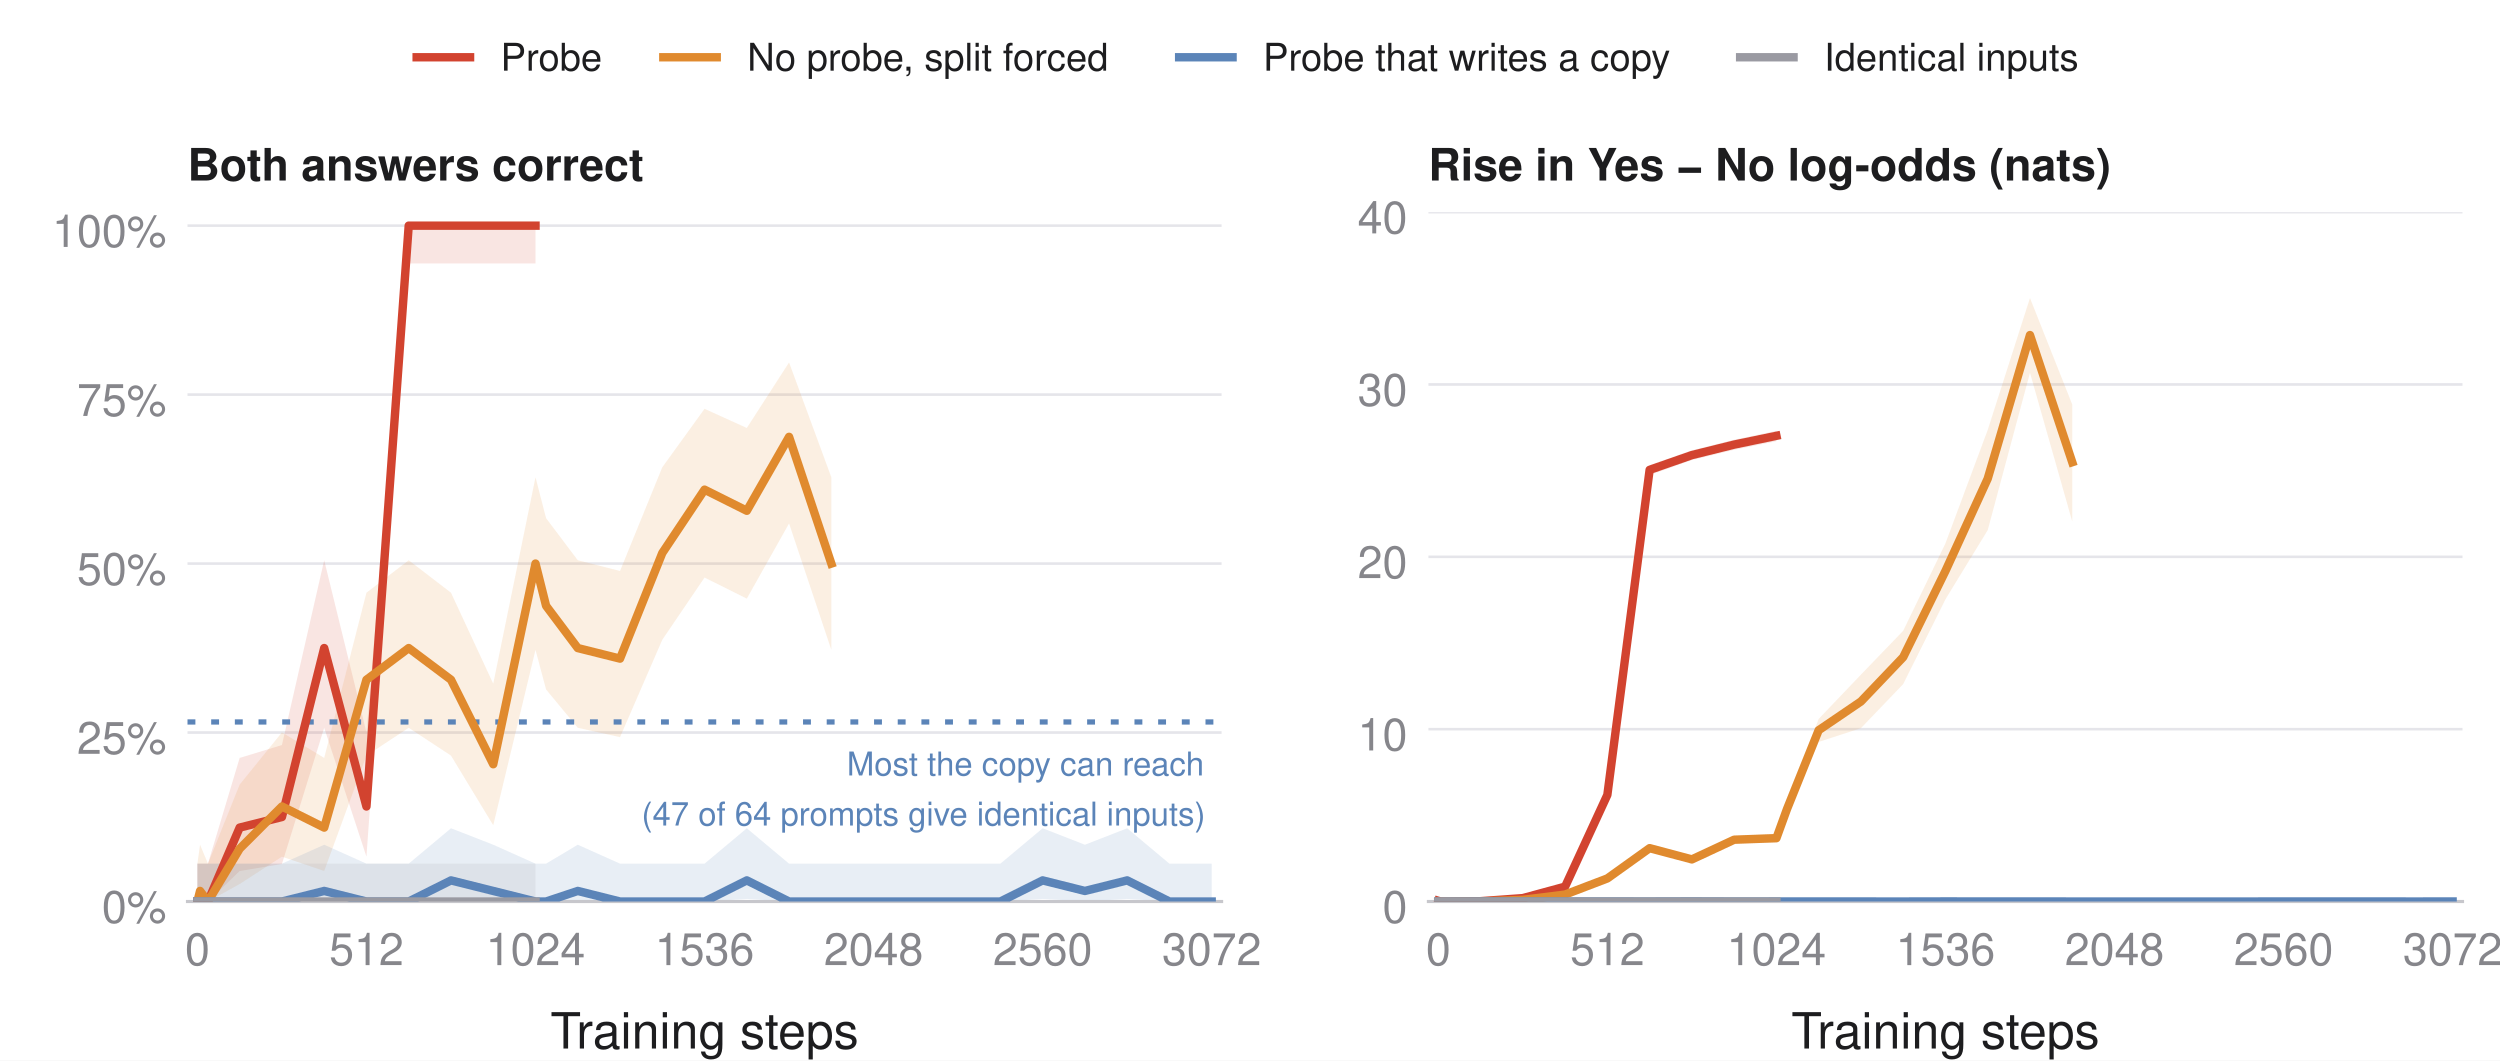
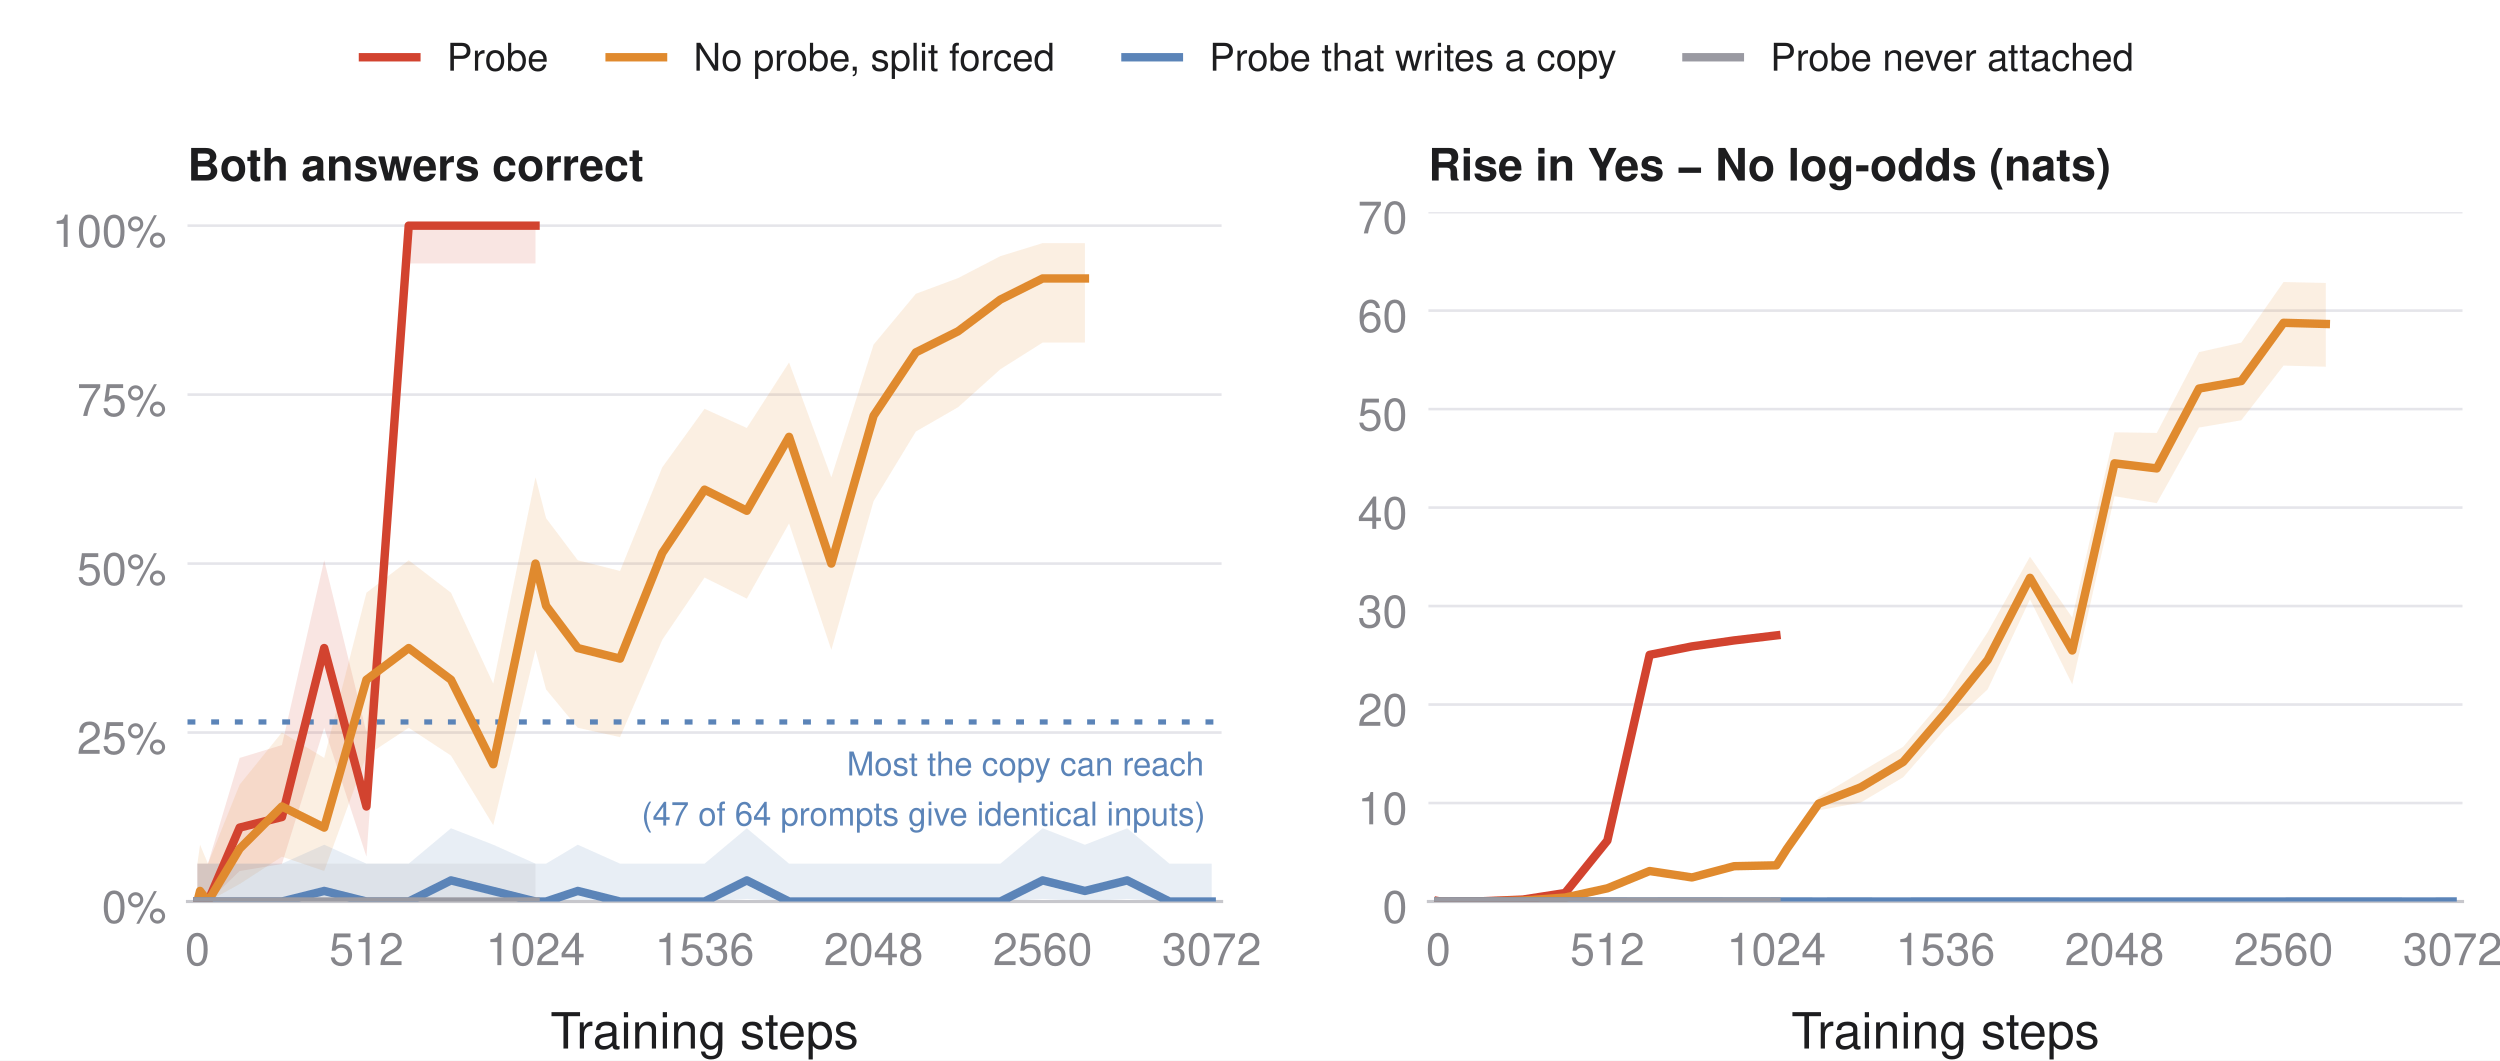
<svg xmlns="http://www.w3.org/2000/svg" xmlns:xlink="http://www.w3.org/1999/xlink" width="950.4pt" height="403.2pt" viewBox="0 0 950.4 403.2" version="1.1">
  <defs>
    <style type="text/css">*{stroke-linejoin: round; stroke-linecap: butt}</style>
  </defs>
  <g id="figure_1">
    <g id="patch_1">
      <path d="M 0 403.2  L 950.4 403.2  L 950.4 0  L 0 0  z " style="fill: #ffffff" />
    </g>
    <g id="axes_1">
      <g id="patch_2">
        <path d="M 71.28 342.72  L 464.4 342.72  L 464.4 80.64  L 71.28 80.64  z " style="fill: #ffffff" />
      </g>
      <g id="matplotlib.axis_1">
        <g id="xtick_1">
          <g id="line2d_1" />
          <g id="text_1">
            <text style="font-size: 17px; font-family: 'Helvetica Neue', 'Helvetica', 'Arial', 'DejaVu Sans'; text-anchor: middle; fill: #86868b" x="75.046" y="366.904" transform="rotate(-0 75.04552 366.904)">0</text>
          </g>
        </g>
        <g id="xtick_2">
          <g id="line2d_2" />
          <g id="text_2">
            <text style="font-size: 17px; font-family: 'Helvetica Neue', 'Helvetica', 'Arial', 'DejaVu Sans'; text-anchor: middle; fill: #86868b" x="139.31" y="366.904" transform="rotate(-0 139.3103 366.904)">512</text>
          </g>
        </g>
        <g id="xtick_3">
          <g id="line2d_3" />
          <g id="text_3">
            <text style="font-size: 17px; font-family: 'Helvetica Neue', 'Helvetica', 'Arial', 'DejaVu Sans'; text-anchor: middle; fill: #86868b" x="203.575" y="366.904" transform="rotate(-0 203.5752 366.904)">1024</text>
          </g>
        </g>
        <g id="xtick_4">
          <g id="line2d_4" />
          <g id="text_4">
            <text style="font-size: 17px; font-family: 'Helvetica Neue', 'Helvetica', 'Arial', 'DejaVu Sans'; text-anchor: middle; fill: #86868b" x="267.84" y="366.904" transform="rotate(-0 267.84 366.904)">1536</text>
          </g>
        </g>
        <g id="xtick_5">
          <g id="line2d_5" />
          <g id="text_5">
            <text style="font-size: 17px; font-family: 'Helvetica Neue', 'Helvetica', 'Arial', 'DejaVu Sans'; text-anchor: middle; fill: #86868b" x="332.105" y="366.904" transform="rotate(-0 332.1048 366.904)">2048</text>
          </g>
        </g>
        <g id="xtick_6">
          <g id="line2d_6" />
          <g id="text_6">
            <text style="font-size: 17px; font-family: 'Helvetica Neue', 'Helvetica', 'Arial', 'DejaVu Sans'; text-anchor: middle; fill: #86868b" x="396.37" y="366.904" transform="rotate(-0 396.3697 366.904)">2560</text>
          </g>
        </g>
        <g id="xtick_7">
          <g id="line2d_7" />
          <g id="text_7">
            <text style="font-size: 17px; font-family: 'Helvetica Neue', 'Helvetica', 'Arial', 'DejaVu Sans'; text-anchor: middle; fill: #86868b" x="460.634" y="366.904" transform="rotate(-0 460.6345 366.904)">3072</text>
          </g>
        </g>
        <g id="text_8">
          <text style="font-size: 19px; font-family: 'Helvetica Neue', 'Helvetica', 'Arial', 'DejaVu Sans'; text-anchor: middle; fill: #1d1d1f" x="267.84" y="398.613" transform="rotate(-0 267.84 398.613)">Training steps</text>
        </g>
      </g>
      <g id="matplotlib.axis_2">
        <g id="ytick_1">
          <g id="line2d_8">
-             <path d="M 71.28 342.72  L 464.4 342.72  " clip-path="url(#p6d7fedd3c8)" style="fill: none; stroke: #e5e5ea; stroke-linecap: square" />
+             <path d="M 71.28 342.72  L 464.4 342.72  " clip-path="url(#p083ae40802)" style="fill: none; stroke: #e5e5ea; stroke-linecap: square" />
          </g>
          <g id="line2d_9" />
          <g id="text_9">
            <text style="font-size: 17px; font-family: 'Helvetica Neue', 'Helvetica', 'Arial', 'DejaVu Sans'; text-anchor: end; fill: #86868b" x="63.28" y="350.812" transform="rotate(-0 63.28 350.812)">0%</text>
          </g>
        </g>
        <g id="ytick_2">
          <g id="line2d_10">
-             <path d="M 71.28 278.485  L 464.4 278.485  " clip-path="url(#p6d7fedd3c8)" style="fill: none; stroke: #e5e5ea; stroke-linecap: square" />
+             <path d="M 71.28 278.485  L 464.4 278.485  " clip-path="url(#p083ae40802)" style="fill: none; stroke: #e5e5ea; stroke-linecap: square" />
          </g>
          <g id="line2d_11" />
          <g id="text_10">
            <text style="font-size: 17px; font-family: 'Helvetica Neue', 'Helvetica', 'Arial', 'DejaVu Sans'; text-anchor: end; fill: #86868b" x="63.28" y="286.577" transform="rotate(-0 63.28 286.5767)">25%</text>
          </g>
        </g>
        <g id="ytick_3">
          <g id="line2d_12">
-             <path d="M 71.28 214.249  L 464.4 214.249  " clip-path="url(#p6d7fedd3c8)" style="fill: none; stroke: #e5e5ea; stroke-linecap: square" />
+             <path d="M 71.28 214.249  L 464.4 214.249  " clip-path="url(#p083ae40802)" style="fill: none; stroke: #e5e5ea; stroke-linecap: square" />
          </g>
          <g id="line2d_13" />
          <g id="text_11">
            <text style="font-size: 17px; font-family: 'Helvetica Neue', 'Helvetica', 'Arial', 'DejaVu Sans'; text-anchor: end; fill: #86868b" x="63.28" y="222.341" transform="rotate(-0 63.28 222.3414)">50%</text>
          </g>
        </g>
        <g id="ytick_4">
          <g id="line2d_14">
-             <path d="M 71.28 150.014  L 464.4 150.014  " clip-path="url(#p6d7fedd3c8)" style="fill: none; stroke: #e5e5ea; stroke-linecap: square" />
+             <path d="M 71.28 150.014  L 464.4 150.014  " clip-path="url(#p083ae40802)" style="fill: none; stroke: #e5e5ea; stroke-linecap: square" />
          </g>
          <g id="line2d_15" />
          <g id="text_12">
            <text style="font-size: 17px; font-family: 'Helvetica Neue', 'Helvetica', 'Arial', 'DejaVu Sans'; text-anchor: end; fill: #86868b" x="63.28" y="158.106" transform="rotate(-0 63.28 158.1061)">75%</text>
          </g>
        </g>
        <g id="ytick_5">
          <g id="line2d_16">
-             <path d="M 71.28 85.779  L 464.4 85.779  " clip-path="url(#p6d7fedd3c8)" style="fill: none; stroke: #e5e5ea; stroke-linecap: square" />
+             <path d="M 71.28 85.779  L 464.4 85.779  " clip-path="url(#p083ae40802)" style="fill: none; stroke: #e5e5ea; stroke-linecap: square" />
          </g>
          <g id="line2d_17" />
          <g id="text_13">
            <text style="font-size: 17px; font-family: 'Helvetica Neue', 'Helvetica', 'Arial', 'DejaVu Sans'; text-anchor: end; fill: #86868b" x="63.28" y="93.871" transform="rotate(-0 63.28 93.87082)">100%</text>
          </g>
        </g>
      </g>
      <g id="FillBetweenPolyCollection_1">
        <defs>
-           <path id="m9f2b42fb8a" d="M 75.046 -74.871  L 75.046 -60.48  L 76.05 -60.48  L 79.062 -60.48  L 91.112 -72.073  L 107.178 -74.751  L 123.244 -126.526  L 139.31 -77.534  L 155.377 -303.03  L 171.443 -303.03  L 187.509 -303.03  L 203.575 -303.03  L 203.575 -317.421  L 203.575 -317.421  L 187.509 -317.421  L 171.443 -317.421  L 155.377 -317.421  L 139.31 -124.776  L 123.244 -190.216  L 107.178 -119.969  L 91.112 -115.069  L 79.062 -74.871  L 76.05 -74.871  L 75.046 -74.871  z " />
-         </defs>
-         <g clip-path="url(#p6d7fedd3c8)">
-           <use xlink:href="#m9f2b42fb8a" x="0" y="403.2" style="fill: #d2432f; fill-opacity: 0.14" />
+           <path id="m1e535994a4" d="M 75.046 -74.871  L 75.046 -60.48  L 76.05 -60.48  L 79.062 -60.48  L 91.112 -72.073  L 107.178 -74.751  L 123.244 -126.526  L 139.31 -77.534  L 155.377 -303.03  L 171.443 -303.03  L 187.509 -303.03  L 203.575 -303.03  L 203.575 -317.421  L 203.575 -317.421  L 187.509 -317.421  L 171.443 -317.421  L 155.377 -317.421  L 139.31 -124.776  L 123.244 -190.216  L 107.178 -119.969  L 91.112 -115.069  L 79.062 -74.871  L 76.05 -74.871  L 75.046 -74.871  z " />
+         </defs>
+         <g clip-path="url(#p083ae40802)">
+           <use xlink:href="#m1e535994a4" x="0" y="403.2" style="fill: #d2432f; fill-opacity: 0.14" />
        </g>
      </g>
      <g id="FillBetweenPolyCollection_2">
        <defs>
-           <path id="m7fd95d6e99" d="M 75.046 -74.871  L 75.046 -60.48  L 76.05 -60.582  L 79.062 -60.48  L 91.112 -67.123  L 107.178 -77.534  L 123.244 -72.073  L 139.31 -115.946  L 155.377 -126.526  L 171.443 -115.946  L 187.509 -89.47  L 203.575 -156.145  L 207.592 -141.091  L 219.641 -126.526  L 235.708 -122.966  L 251.774 -159.983  L 267.84 -183.636  L 283.906 -175.63  L 299.972 -204.214  L 316.039 -156.145  L 316.039 -221.756  L 316.039 -221.756  L 299.972 -265.411  L 283.906 -240.498  L 267.84 -247.781  L 251.774 -225.564  L 235.708 -186.134  L 219.641 -190.216  L 207.592 -206.228  L 203.575 -221.756  L 187.509 -143.283  L 171.443 -177.87  L 155.377 -190.216  L 139.31 -177.87  L 123.244 -115.069  L 107.178 -124.776  L 91.112 -104.925  L 79.062 -74.871  L 76.05 -82.066  L 75.046 -74.871  z " />
-         </defs>
-         <g clip-path="url(#p6d7fedd3c8)">
-           <use xlink:href="#m7fd95d6e99" x="0" y="403.2" style="fill: #e08a2e; fill-opacity: 0.14" />
+           <path id="mf53cc8e78e" d="M 75.046 -74.871  L 75.046 -60.48  L 76.05 -60.582  L 79.062 -60.48  L 91.112 -67.123  L 107.178 -77.534  L 123.244 -72.073  L 139.31 -115.946  L 155.377 -126.526  L 171.443 -115.946  L 187.509 -89.47  L 203.575 -156.145  L 207.592 -141.091  L 219.641 -126.526  L 235.708 -122.966  L 251.774 -159.983  L 267.84 -183.636  L 283.906 -175.63  L 299.972 -204.214  L 316.039 -156.145  L 332.105 -212.692  L 348.171 -239.151  L 364.237 -248.398  L 380.303 -262.832  L 396.37 -272.976  L 412.436 -272.976  L 412.436 -310.778  L 412.436 -310.778  L 396.37 -310.778  L 380.303 -305.828  L 364.237 -297.494  L 348.171 -291.518  L 332.105 -272.208  L 316.039 -221.756  L 299.972 -265.411  L 283.906 -240.498  L 267.84 -247.781  L 251.774 -225.564  L 235.708 -186.134  L 219.641 -190.216  L 207.592 -206.228  L 203.575 -221.756  L 187.509 -143.283  L 171.443 -177.87  L 155.377 -190.216  L 139.31 -177.87  L 123.244 -115.069  L 107.178 -124.776  L 91.112 -104.925  L 79.062 -74.871  L 76.05 -82.066  L 75.046 -74.871  z " />
+         </defs>
+         <g clip-path="url(#p083ae40802)">
+           <use xlink:href="#mf53cc8e78e" x="0" y="403.2" style="fill: #e08a2e; fill-opacity: 0.14" />
        </g>
      </g>
      <g id="FillBetweenPolyCollection_3">
        <defs>
-           <path id="m1dfcb561f7" d="M 75.046 -74.871  L 75.046 -60.48  L 76.05 -60.48  L 79.062 -60.48  L 91.112 -60.48  L 107.178 -60.48  L 123.244 -60.582  L 139.31 -60.48  L 155.377 -60.48  L 171.443 -61.458  L 187.509 -60.582  L 203.575 -60.48  L 207.592 -60.48  L 219.641 -60.582  L 235.708 -60.48  L 251.774 -60.48  L 267.84 -60.48  L 283.906 -61.458  L 299.972 -60.48  L 316.039 -60.48  L 332.105 -60.48  L 348.171 -60.48  L 364.237 -60.48  L 380.303 -60.48  L 396.37 -61.458  L 412.436 -60.582  L 428.502 -61.458  L 444.568 -60.48  L 460.634 -60.48  L 460.634 -74.871  L 460.634 -74.871  L 444.568 -74.871  L 428.502 -88.325  L 412.436 -82.066  L 396.37 -88.325  L 380.303 -74.871  L 364.237 -74.871  L 348.171 -74.871  L 332.105 -74.871  L 316.039 -74.871  L 299.972 -74.871  L 283.906 -88.325  L 267.84 -74.871  L 251.774 -74.871  L 235.708 -74.871  L 219.641 -82.066  L 207.592 -74.871  L 203.575 -74.871  L 187.509 -82.066  L 171.443 -88.325  L 155.377 -74.871  L 139.31 -74.871  L 123.244 -82.066  L 107.178 -74.871  L 91.112 -74.871  L 79.062 -74.871  L 76.05 -74.871  L 75.046 -74.871  z " />
-         </defs>
-         <g clip-path="url(#p6d7fedd3c8)">
-           <use xlink:href="#m1dfcb561f7" x="0" y="403.2" style="fill: #5b84b8; fill-opacity: 0.14" />
+           <path id="me61cf1922f" d="M 75.046 -74.871  L 75.046 -60.48  L 76.05 -60.48  L 79.062 -60.48  L 91.112 -60.48  L 107.178 -60.48  L 123.244 -60.582  L 139.31 -60.48  L 155.377 -60.48  L 171.443 -61.458  L 187.509 -60.582  L 203.575 -60.48  L 207.592 -60.48  L 219.641 -60.582  L 235.708 -60.48  L 251.774 -60.48  L 267.84 -60.48  L 283.906 -61.458  L 299.972 -60.48  L 316.039 -60.48  L 332.105 -60.48  L 348.171 -60.48  L 364.237 -60.48  L 380.303 -60.48  L 396.37 -61.458  L 412.436 -60.582  L 428.502 -61.458  L 444.568 -60.48  L 460.634 -60.48  L 460.634 -74.871  L 460.634 -74.871  L 444.568 -74.871  L 428.502 -88.325  L 412.436 -82.066  L 396.37 -88.325  L 380.303 -74.871  L 364.237 -74.871  L 348.171 -74.871  L 332.105 -74.871  L 316.039 -74.871  L 299.972 -74.871  L 283.906 -88.325  L 267.84 -74.871  L 251.774 -74.871  L 235.708 -74.871  L 219.641 -82.066  L 207.592 -74.871  L 203.575 -74.871  L 187.509 -82.066  L 171.443 -88.325  L 155.377 -74.871  L 139.31 -74.871  L 123.244 -82.066  L 107.178 -74.871  L 91.112 -74.871  L 79.062 -74.871  L 76.05 -74.871  L 75.046 -74.871  z " />
+         </defs>
+         <g clip-path="url(#p083ae40802)">
+           <use xlink:href="#me61cf1922f" x="0" y="403.2" style="fill: #5b84b8; fill-opacity: 0.14" />
        </g>
      </g>
      <g id="FillBetweenPolyCollection_4">
        <defs>
-           <path id="mc19879fb65" d="M 75.046 -74.871  L 75.046 -60.48  L 76.05 -60.48  L 79.062 -60.48  L 91.112 -60.48  L 107.178 -60.48  L 123.244 -60.48  L 139.31 -60.48  L 155.377 -60.48  L 171.443 -60.48  L 187.509 -60.48  L 203.575 -60.48  L 203.575 -74.871  L 203.575 -74.871  L 187.509 -74.871  L 171.443 -74.871  L 155.377 -74.871  L 139.31 -74.871  L 123.244 -74.871  L 107.178 -74.871  L 91.112 -74.871  L 79.062 -74.871  L 76.05 -74.871  L 75.046 -74.871  z " />
-         </defs>
-         <g clip-path="url(#p6d7fedd3c8)">
-           <use xlink:href="#mc19879fb65" x="0" y="403.2" style="fill: #9a9aa2; fill-opacity: 0.14" />
+           <path id="m3462805f49" d="M 75.046 -74.871  L 75.046 -60.48  L 76.05 -60.48  L 79.062 -60.48  L 91.112 -60.48  L 107.178 -60.48  L 123.244 -60.48  L 139.31 -60.48  L 155.377 -60.48  L 171.443 -60.48  L 187.509 -60.48  L 203.575 -60.48  L 203.575 -74.871  L 203.575 -74.871  L 187.509 -74.871  L 171.443 -74.871  L 155.377 -74.871  L 139.31 -74.871  L 123.244 -74.871  L 107.178 -74.871  L 91.112 -74.871  L 79.062 -74.871  L 76.05 -74.871  L 75.046 -74.871  z " />
+         </defs>
+         <g clip-path="url(#p083ae40802)">
+           <use xlink:href="#m3462805f49" x="0" y="403.2" style="fill: #9a9aa2; fill-opacity: 0.14" />
        </g>
      </g>
      <g id="patch_3">
        <path d="M 71.28 342.72  L 464.4 342.72  " style="fill: none; stroke: #c7c7cc; stroke-width: 1.2; stroke-linejoin: miter; stroke-linecap: square" />
      </g>
      <g id="line2d_18">
-         <path d="M 71.28 274.47  L 464.4 274.47  " clip-path="url(#p6d7fedd3c8)" style="fill: none; stroke-dasharray: 3,6; stroke-dashoffset: 0; stroke: #5b84b8; stroke-width: 2" />
+         <path d="M 71.28 274.47  L 464.4 274.47  " clip-path="url(#p083ae40802)" style="fill: none; stroke-dasharray: 3,6; stroke-dashoffset: 0; stroke: #5b84b8; stroke-width: 2" />
      </g>
      <g id="text_14">
        <text style="font-size: 12.5px; font-family: 'Helvetica Neue', 'Helvetica', 'Arial', 'DejaVu Sans'; fill: #5b84b8" transform="translate(321.9353 294.8128)">Most the copy can reach</text>
        <text style="font-size: 12.5px; font-family: 'Helvetica Neue', 'Helvetica', 'Arial', 'DejaVu Sans'; fill: #5b84b8" transform="translate(243.9001 313.8368)">(47 of 64 prompts give identical inputs)</text>
      </g>
      <g id="text_15">
        <text style="font-weight: 700; font-size: 17px; font-family: 'Helvetica Neue', 'Helvetica', 'Arial', 'DejaVu Sans'; text-anchor: start; fill: #1d1d1f" x="71.28" y="68.64" transform="rotate(-0 71.28 68.64)">Both answers correct</text>
      </g>
      <g id="line2d_19">
-         <path d="M 75.046 342.72  L 76.05 342.72  L 79.062 342.72  L 91.112 314.617  L 107.178 310.602  L 123.244 246.367  L 139.31 306.588  L 155.377 85.779  L 171.443 85.779  L 187.509 85.779  L 203.575 85.779  " clip-path="url(#p6d7fedd3c8)" style="fill: none; stroke: #d2432f; stroke-width: 3.2; stroke-linecap: square" />
+         <path d="M 75.046 342.72  L 76.05 342.72  L 79.062 342.72  L 91.112 314.617  L 107.178 310.602  L 123.244 246.367  L 139.31 306.588  L 155.377 85.779  L 171.443 85.779  L 187.509 85.779  L 203.575 85.779  " clip-path="url(#p083ae40802)" style="fill: none; stroke: #d2432f; stroke-width: 3.2; stroke-linecap: square" />
      </g>
      <g id="line2d_20">
-         <path d="M 75.046 342.72  L 76.05 338.705  L 79.062 342.72  L 91.112 322.646  L 107.178 306.588  L 123.244 314.617  L 139.31 258.411  L 155.377 246.367  L 171.443 258.411  L 187.509 290.529  L 203.575 214.249  L 207.592 230.308  L 219.641 246.367  L 235.708 250.382  L 251.774 210.235  L 267.84 186.146  L 283.906 194.176  L 299.972 166.073  L 316.039 214.249  " clip-path="url(#p6d7fedd3c8)" style="fill: none; stroke: #e08a2e; stroke-width: 3.2; stroke-linecap: square" />
+         <path d="M 75.046 342.72  L 76.05 338.705  L 79.062 342.72  L 91.112 322.646  L 107.178 306.588  L 123.244 314.617  L 139.31 258.411  L 155.377 246.367  L 171.443 258.411  L 187.509 290.529  L 203.575 214.249  L 207.592 230.308  L 219.641 246.367  L 235.708 250.382  L 251.774 210.235  L 267.84 186.146  L 283.906 194.176  L 299.972 166.073  L 316.039 214.249  L 332.105 158.044  L 348.171 133.955  L 364.237 125.926  L 380.303 113.882  L 396.37 105.852  L 412.436 105.852  " clip-path="url(#p083ae40802)" style="fill: none; stroke: #e08a2e; stroke-width: 3.2; stroke-linecap: square" />
      </g>
      <g id="line2d_21">
-         <path d="M 75.046 342.72  L 76.05 342.72  L 79.062 342.72  L 91.112 342.72  L 107.178 342.72  L 123.244 338.705  L 139.31 342.72  L 155.377 342.72  L 171.443 334.691  L 187.509 338.705  L 203.575 342.72  L 207.592 342.72  L 219.641 338.705  L 235.708 342.72  L 251.774 342.72  L 267.84 342.72  L 283.906 334.691  L 299.972 342.72  L 316.039 342.72  L 332.105 342.72  L 348.171 342.72  L 364.237 342.72  L 380.303 342.72  L 396.37 334.691  L 412.436 338.705  L 428.502 334.691  L 444.568 342.72  L 460.634 342.72  " clip-path="url(#p6d7fedd3c8)" style="fill: none; stroke: #5b84b8; stroke-width: 3.2; stroke-linecap: square" />
+         <path d="M 75.046 342.72  L 76.05 342.72  L 79.062 342.72  L 91.112 342.72  L 107.178 342.72  L 123.244 338.705  L 139.31 342.72  L 155.377 342.72  L 171.443 334.691  L 187.509 338.705  L 203.575 342.72  L 207.592 342.72  L 219.641 338.705  L 235.708 342.72  L 251.774 342.72  L 267.84 342.72  L 283.906 334.691  L 299.972 342.72  L 316.039 342.72  L 332.105 342.72  L 348.171 342.72  L 364.237 342.72  L 380.303 342.72  L 396.37 334.691  L 412.436 338.705  L 428.502 334.691  L 444.568 342.72  L 460.634 342.72  " clip-path="url(#p083ae40802)" style="fill: none; stroke: #5b84b8; stroke-width: 3.2; stroke-linecap: square" />
      </g>
      <g id="line2d_22">
-         <path d="M 75.046 342.72  L 76.05 342.72  L 79.062 342.72  L 91.112 342.72  L 107.178 342.72  L 123.244 342.72  L 139.31 342.72  L 155.377 342.72  L 171.443 342.72  L 187.509 342.72  L 203.575 342.72  " clip-path="url(#p6d7fedd3c8)" style="fill: none; stroke: #9a9aa2; stroke-width: 3.2; stroke-linecap: square" />
+         <path d="M 75.046 342.72  L 76.05 342.72  L 79.062 342.72  L 91.112 342.72  L 107.178 342.72  L 123.244 342.72  L 139.31 342.72  L 155.377 342.72  L 171.443 342.72  L 187.509 342.72  L 203.575 342.72  " clip-path="url(#p083ae40802)" style="fill: none; stroke: #9a9aa2; stroke-width: 3.2; stroke-linecap: square" />
      </g>
    </g>
    <g id="axes_2">
      <g id="patch_4">
        <path d="M 543.024 342.72  L 936.144 342.72  L 936.144 80.64  L 543.024 80.64  z " style="fill: #ffffff" />
      </g>
      <g id="matplotlib.axis_3">
        <g id="xtick_8">
          <g id="line2d_23" />
          <g id="text_16">
            <text style="font-size: 17px; font-family: 'Helvetica Neue', 'Helvetica', 'Arial', 'DejaVu Sans'; text-anchor: middle; fill: #86868b" x="546.79" y="366.904" transform="rotate(-0 546.7895 366.904)">0</text>
          </g>
        </g>
        <g id="xtick_9">
          <g id="line2d_24" />
          <g id="text_17">
            <text style="font-size: 17px; font-family: 'Helvetica Neue', 'Helvetica', 'Arial', 'DejaVu Sans'; text-anchor: middle; fill: #86868b" x="611.054" y="366.904" transform="rotate(-0 611.0543 366.904)">512</text>
          </g>
        </g>
        <g id="xtick_10">
          <g id="line2d_25" />
          <g id="text_18">
            <text style="font-size: 17px; font-family: 'Helvetica Neue', 'Helvetica', 'Arial', 'DejaVu Sans'; text-anchor: middle; fill: #86868b" x="675.319" y="366.904" transform="rotate(-0 675.3192 366.904)">1024</text>
          </g>
        </g>
        <g id="xtick_11">
          <g id="line2d_26" />
          <g id="text_19">
            <text style="font-size: 17px; font-family: 'Helvetica Neue', 'Helvetica', 'Arial', 'DejaVu Sans'; text-anchor: middle; fill: #86868b" x="739.584" y="366.904" transform="rotate(-0 739.584 366.904)">1536</text>
          </g>
        </g>
        <g id="xtick_12">
          <g id="line2d_27" />
          <g id="text_20">
            <text style="font-size: 17px; font-family: 'Helvetica Neue', 'Helvetica', 'Arial', 'DejaVu Sans'; text-anchor: middle; fill: #86868b" x="803.849" y="366.904" transform="rotate(-0 803.8488 366.904)">2048</text>
          </g>
        </g>
        <g id="xtick_13">
          <g id="line2d_28" />
          <g id="text_21">
            <text style="font-size: 17px; font-family: 'Helvetica Neue', 'Helvetica', 'Arial', 'DejaVu Sans'; text-anchor: middle; fill: #86868b" x="868.114" y="366.904" transform="rotate(-0 868.1137 366.904)">2560</text>
          </g>
        </g>
        <g id="xtick_14">
          <g id="line2d_29" />
          <g id="text_22">
            <text style="font-size: 17px; font-family: 'Helvetica Neue', 'Helvetica', 'Arial', 'DejaVu Sans'; text-anchor: middle; fill: #86868b" x="932.378" y="366.904" transform="rotate(-0 932.3785 366.904)">3072</text>
          </g>
        </g>
        <g id="text_23">
          <text style="font-size: 19px; font-family: 'Helvetica Neue', 'Helvetica', 'Arial', 'DejaVu Sans'; text-anchor: middle; fill: #1d1d1f" x="739.584" y="398.613" transform="rotate(-0 739.584 398.613)">Training steps</text>
        </g>
      </g>
      <g id="matplotlib.axis_4">
        <g id="ytick_6">
          <g id="line2d_30">
-             <path d="M 543.024 342.72  L 936.144 342.72  " clip-path="url(#pb46ed0dae8)" style="fill: none; stroke: #e5e5ea; stroke-linecap: square" />
+             <path d="M 543.024 342.72  L 936.144 342.72  " clip-path="url(#pfdb71bba18)" style="fill: none; stroke: #e5e5ea; stroke-linecap: square" />
          </g>
          <g id="line2d_31" />
          <g id="text_24">
            <text style="font-size: 17px; font-family: 'Helvetica Neue', 'Helvetica', 'Arial', 'DejaVu Sans'; text-anchor: end; fill: #86868b" x="535.024" y="350.812" transform="rotate(-0 535.024 350.812)">0</text>
          </g>
        </g>
        <g id="ytick_7">
          <g id="line2d_32">
-             <path d="M 543.024 277.2  L 936.144 277.2  " clip-path="url(#pb46ed0dae8)" style="fill: none; stroke: #e5e5ea; stroke-linecap: square" />
+             <path d="M 543.024 305.28  L 936.144 305.28  " clip-path="url(#pfdb71bba18)" style="fill: none; stroke: #e5e5ea; stroke-linecap: square" />
          </g>
          <g id="line2d_33" />
          <g id="text_25">
-             <text style="font-size: 17px; font-family: 'Helvetica Neue', 'Helvetica', 'Arial', 'DejaVu Sans'; text-anchor: end; fill: #86868b" x="535.024" y="285.292" transform="rotate(-0 535.024 285.292)">10</text>
+             <text style="font-size: 17px; font-family: 'Helvetica Neue', 'Helvetica', 'Arial', 'DejaVu Sans'; text-anchor: end; fill: #86868b" x="535.024" y="313.372" transform="rotate(-0 535.024 313.372)">10</text>
          </g>
        </g>
        <g id="ytick_8">
          <g id="line2d_34">
-             <path d="M 543.024 211.68  L 936.144 211.68  " clip-path="url(#pb46ed0dae8)" style="fill: none; stroke: #e5e5ea; stroke-linecap: square" />
+             <path d="M 543.024 267.84  L 936.144 267.84  " clip-path="url(#pfdb71bba18)" style="fill: none; stroke: #e5e5ea; stroke-linecap: square" />
          </g>
          <g id="line2d_35" />
          <g id="text_26">
-             <text style="font-size: 17px; font-family: 'Helvetica Neue', 'Helvetica', 'Arial', 'DejaVu Sans'; text-anchor: end; fill: #86868b" x="535.024" y="219.772" transform="rotate(-0 535.024 219.772)">20</text>
+             <text style="font-size: 17px; font-family: 'Helvetica Neue', 'Helvetica', 'Arial', 'DejaVu Sans'; text-anchor: end; fill: #86868b" x="535.024" y="275.932" transform="rotate(-0 535.024 275.932)">20</text>
          </g>
        </g>
        <g id="ytick_9">
          <g id="line2d_36">
-             <path d="M 543.024 146.16  L 936.144 146.16  " clip-path="url(#pb46ed0dae8)" style="fill: none; stroke: #e5e5ea; stroke-linecap: square" />
+             <path d="M 543.024 230.4  L 936.144 230.4  " clip-path="url(#pfdb71bba18)" style="fill: none; stroke: #e5e5ea; stroke-linecap: square" />
          </g>
          <g id="line2d_37" />
          <g id="text_27">
-             <text style="font-size: 17px; font-family: 'Helvetica Neue', 'Helvetica', 'Arial', 'DejaVu Sans'; text-anchor: end; fill: #86868b" x="535.024" y="154.252" transform="rotate(-0 535.024 154.252)">30</text>
+             <text style="font-size: 17px; font-family: 'Helvetica Neue', 'Helvetica', 'Arial', 'DejaVu Sans'; text-anchor: end; fill: #86868b" x="535.024" y="238.492" transform="rotate(-0 535.024 238.492)">30</text>
          </g>
        </g>
        <g id="ytick_10">
          <g id="line2d_38">
-             <path d="M 543.024 80.64  L 936.144 80.64  " clip-path="url(#pb46ed0dae8)" style="fill: none; stroke: #e5e5ea; stroke-linecap: square" />
+             <path d="M 543.024 192.96  L 936.144 192.96  " clip-path="url(#pfdb71bba18)" style="fill: none; stroke: #e5e5ea; stroke-linecap: square" />
          </g>
          <g id="line2d_39" />
          <g id="text_28">
-             <text style="font-size: 17px; font-family: 'Helvetica Neue', 'Helvetica', 'Arial', 'DejaVu Sans'; text-anchor: end; fill: #86868b" x="535.024" y="88.732" transform="rotate(-0 535.024 88.732)">40</text>
+             <text style="font-size: 17px; font-family: 'Helvetica Neue', 'Helvetica', 'Arial', 'DejaVu Sans'; text-anchor: end; fill: #86868b" x="535.024" y="201.052" transform="rotate(-0 535.024 201.052)">40</text>
+           </g>
+         </g>
+         <g id="ytick_11">
+           <g id="line2d_40">
+             <path d="M 543.024 155.52  L 936.144 155.52  " clip-path="url(#pfdb71bba18)" style="fill: none; stroke: #e5e5ea; stroke-linecap: square" />
+           </g>
+           <g id="line2d_41" />
+           <g id="text_29">
+             <text style="font-size: 17px; font-family: 'Helvetica Neue', 'Helvetica', 'Arial', 'DejaVu Sans'; text-anchor: end; fill: #86868b" x="535.024" y="163.612" transform="rotate(-0 535.024 163.612)">50</text>
+           </g>
+         </g>
+         <g id="ytick_12">
+           <g id="line2d_42">
+             <path d="M 543.024 118.08  L 936.144 118.08  " clip-path="url(#pfdb71bba18)" style="fill: none; stroke: #e5e5ea; stroke-linecap: square" />
+           </g>
+           <g id="line2d_43" />
+           <g id="text_30">
+             <text style="font-size: 17px; font-family: 'Helvetica Neue', 'Helvetica', 'Arial', 'DejaVu Sans'; text-anchor: end; fill: #86868b" x="535.024" y="126.172" transform="rotate(-0 535.024 126.172)">60</text>
+           </g>
+         </g>
+         <g id="ytick_13">
+           <g id="line2d_44">
+             <path d="M 543.024 80.64  L 936.144 80.64  " clip-path="url(#pfdb71bba18)" style="fill: none; stroke: #e5e5ea; stroke-linecap: square" />
+           </g>
+           <g id="line2d_45" />
+           <g id="text_31">
+             <text style="font-size: 17px; font-family: 'Helvetica Neue', 'Helvetica', 'Arial', 'DejaVu Sans'; text-anchor: end; fill: #86868b" x="535.024" y="88.732" transform="rotate(-0 535.024 88.732)">70</text>
          </g>
        </g>
      </g>
      <g id="FillBetweenPolyCollection_5">
        <defs>
-           <path id="md0a680459d" d="M 546.79 -61.133  L 546.79 -60.39  L 547.794 -60.301  L 550.806 -60.237  L 562.856 -60.48  L 578.922 -61.606  L 594.988 -65.701  L 611.054 -99.613  L 627.121 -222.604  L 643.187 -228.311  L 659.253 -232.214  L 675.319 -235.477  L 675.319 -239.419  L 675.319 -239.419  L 659.253 -236.028  L 643.187 -231.997  L 627.121 -226.391  L 611.054 -102.339  L 594.988 -66.597  L 578.922 -61.952  L 562.856 -60.736  L 550.806 -60.531  L 547.794 -60.57  L 546.79 -61.133  z " />
-         </defs>
-         <g clip-path="url(#pb46ed0dae8)">
-           <use xlink:href="#md0a680459d" x="0" y="403.2" style="fill: #d2432f; fill-opacity: 0.14" />
+           <path id="mcfd7c71370" d="M 546.79 -60.853  L 546.79 -60.429  L 547.794 -60.378  L 550.806 -60.341  L 562.856 -60.48  L 578.922 -61.123  L 594.988 -63.464  L 611.054 -82.842  L 627.121 -153.122  L 643.187 -156.383  L 659.253 -158.614  L 675.319 -160.478  L 675.319 -162.731  L 675.319 -162.731  L 659.253 -160.793  L 643.187 -158.489  L 627.121 -155.287  L 611.054 -84.399  L 594.988 -63.975  L 578.922 -61.321  L 562.856 -60.626  L 550.806 -60.509  L 547.794 -60.531  L 546.79 -60.853  z " />
+         </defs>
+         <g clip-path="url(#pfdb71bba18)">
+           <use xlink:href="#mcfd7c71370" x="0" y="403.2" style="fill: #d2432f; fill-opacity: 0.14" />
        </g>
      </g>
      <g id="FillBetweenPolyCollection_6">
        <defs>
-           <path id="ma764ec6b3c" d="M 546.79 -60.646  L 546.79 -60.032  L 547.794 -60.237  L 550.806 -60.301  L 562.856 -60.39  L 578.922 -61.005  L 594.988 -62.937  L 611.054 -68.452  L 627.121 -79.317  L 643.187 -75.145  L 659.253 -82.58  L 675.319 -82.964  L 679.336 -93.458  L 691.385 -121.137  L 707.452 -126.39  L 723.518 -143.135  L 739.584 -175.37  L 755.65 -201.667  L 771.716 -261.471  L 787.783 -204.96  L 787.783 -249.439  L 787.783 -249.439  L 771.716 -289.906  L 755.65 -239.753  L 739.584 -196.633  L 723.518 -163.406  L 707.452 -146.732  L 691.385 -129.891  L 679.336 -97.668  L 675.319 -86.189  L 659.253 -85.344  L 643.187 -77.922  L 627.121 -82.247  L 611.054 -70.167  L 594.988 -63.321  L 578.922 -61.235  L 562.856 -60.659  L 550.806 -60.531  L 547.794 -60.57  L 546.79 -60.646  z " />
-         </defs>
-         <g clip-path="url(#pb46ed0dae8)">
-           <use xlink:href="#ma764ec6b3c" x="0" y="403.2" style="fill: #e08a2e; fill-opacity: 0.14" />
+           <path id="mc3ee9f885d" d="M 546.79 -60.575  L 546.79 -60.224  L 547.794 -60.341  L 550.806 -60.378  L 562.856 -60.429  L 578.922 -60.78  L 594.988 -61.884  L 611.054 -65.036  L 627.121 -71.244  L 643.187 -68.86  L 659.253 -73.109  L 675.319 -73.328  L 679.336 -79.324  L 691.385 -95.141  L 707.452 -98.143  L 723.518 -107.711  L 739.584 -126.131  L 755.65 -141.158  L 771.716 -175.332  L 787.783 -143.04  L 803.849 -214.558  L 819.915 -211.921  L 835.981 -240.661  L 852.047 -243.437  L 868.114 -264.216  L 884.18 -263.783  L 884.18 -295.638  L 884.18 -295.638  L 868.114 -295.983  L 852.047 -272.95  L 835.981 -269.337  L 819.915 -238.616  L 803.849 -238.862  L 787.783 -168.457  L 771.716 -191.58  L 755.65 -162.922  L 739.584 -138.282  L 723.518 -119.295  L 707.452 -109.767  L 691.385 -100.143  L 679.336 -81.73  L 675.319 -75.171  L 659.253 -74.688  L 643.187 -70.447  L 627.121 -72.919  L 611.054 -66.016  L 594.988 -62.103  L 578.922 -60.911  L 562.856 -60.582  L 550.806 -60.509  L 547.794 -60.531  L 546.79 -60.575  z " />
+         </defs>
+         <g clip-path="url(#pfdb71bba18)">
+           <use xlink:href="#mc3ee9f885d" x="0" y="403.2" style="fill: #e08a2e; fill-opacity: 0.14" />
        </g>
      </g>
      <g id="FillBetweenPolyCollection_7">
        <defs>
-           <path id="m8b1f8bac1e" d="M 546.79 -60.557  L 546.79 -60.262  L 547.794 -60.326  L 550.806 -60.378  L 562.856 -60.416  L 578.922 -60.403  L 594.988 -60.448  L 611.054 -60.454  L 627.121 -60.445  L 643.187 -60.488  L 659.253 -60.452  L 675.319 -60.465  L 679.336 -60.461  L 691.385 -60.458  L 707.452 -60.462  L 723.518 -60.459  L 739.584 -60.486  L 755.65 -60.469  L 771.716 -60.461  L 787.783 -60.451  L 803.849 -60.45  L 819.915 -60.454  L 835.981 -60.442  L 852.047 -60.45  L 868.114 -60.45  L 884.18 -60.456  L 900.246 -60.466  L 916.312 -60.45  L 932.378 -60.454  L 932.378 -60.522  L 932.378 -60.522  L 916.312 -60.515  L 900.246 -60.531  L 884.18 -60.536  L 868.114 -60.522  L 852.047 -60.517  L 835.981 -60.525  L 819.915 -60.512  L 803.849 -60.504  L 787.783 -60.518  L 771.716 -60.528  L 755.65 -60.525  L 739.584 -60.539  L 723.518 -60.499  L 707.452 -60.514  L 691.385 -60.514  L 679.336 -60.518  L 675.319 -60.509  L 659.253 -60.489  L 643.187 -60.554  L 627.121 -60.506  L 611.054 -60.538  L 594.988 -60.518  L 578.922 -60.506  L 562.856 -60.518  L 550.806 -60.493  L 547.794 -60.467  L 546.79 -60.557  z " />
-         </defs>
-         <g clip-path="url(#pb46ed0dae8)">
-           <use xlink:href="#m8b1f8bac1e" x="0" y="403.2" style="fill: #5b84b8; fill-opacity: 0.14" />
+           <path id="m77a3a91766" d="M 546.79 -60.524  L 546.79 -60.356  L 547.794 -60.392  L 550.806 -60.422  L 562.856 -60.443  L 578.922 -60.436  L 594.988 -60.462  L 611.054 -60.465  L 627.121 -60.46  L 643.187 -60.485  L 659.253 -60.464  L 675.319 -60.471  L 679.336 -60.469  L 691.385 -60.467  L 707.452 -60.47  L 723.518 -60.468  L 739.584 -60.484  L 755.65 -60.474  L 771.716 -60.469  L 787.783 -60.464  L 803.849 -60.463  L 819.915 -60.465  L 835.981 -60.458  L 852.047 -60.463  L 868.114 -60.463  L 884.18 -60.466  L 900.246 -60.472  L 916.312 -60.463  L 932.378 -60.465  L 932.378 -60.504  L 932.378 -60.504  L 916.312 -60.5  L 900.246 -60.509  L 884.18 -60.512  L 868.114 -60.504  L 852.047 -60.501  L 835.981 -60.506  L 819.915 -60.498  L 803.849 -60.494  L 787.783 -60.502  L 771.716 -60.507  L 755.65 -60.506  L 739.584 -60.514  L 723.518 -60.491  L 707.452 -60.499  L 691.385 -60.499  L 679.336 -60.502  L 675.319 -60.496  L 659.253 -60.485  L 643.187 -60.522  L 627.121 -60.495  L 611.054 -60.513  L 594.988 -60.502  L 578.922 -60.495  L 562.856 -60.502  L 550.806 -60.487  L 547.794 -60.473  L 546.79 -60.524  z " />
+         </defs>
+         <g clip-path="url(#pfdb71bba18)">
+           <use xlink:href="#m77a3a91766" x="0" y="403.2" style="fill: #5b84b8; fill-opacity: 0.14" />
        </g>
      </g>
      <g id="FillBetweenPolyCollection_8">
        <defs>
-           <path id="me15f23f0ff" d="M 546.79 -60.48  L 546.79 -60.48  L 547.794 -60.48  L 550.806 -60.48  L 562.856 -60.48  L 578.922 -60.48  L 594.988 -60.48  L 611.054 -60.48  L 627.121 -60.48  L 643.187 -60.48  L 659.253 -60.48  L 675.319 -60.48  L 675.319 -60.48  L 675.319 -60.48  L 659.253 -60.48  L 643.187 -60.48  L 627.121 -60.48  L 611.054 -60.48  L 594.988 -60.48  L 578.922 -60.48  L 562.856 -60.48  L 550.806 -60.48  L 547.794 -60.48  L 546.79 -60.48  z " />
-         </defs>
-         <g clip-path="url(#pb46ed0dae8)">
-           <use xlink:href="#me15f23f0ff" x="0" y="403.2" style="fill: #9a9aa2; fill-opacity: 0.14" />
+           <path id="m3fc5e8514d" d="M 546.79 -60.48  L 546.79 -60.48  L 547.794 -60.48  L 550.806 -60.48  L 562.856 -60.48  L 578.922 -60.48  L 594.988 -60.48  L 611.054 -60.48  L 627.121 -60.48  L 643.187 -60.48  L 659.253 -60.48  L 675.319 -60.48  L 675.319 -60.48  L 675.319 -60.48  L 659.253 -60.48  L 643.187 -60.48  L 627.121 -60.48  L 611.054 -60.48  L 594.988 -60.48  L 578.922 -60.48  L 562.856 -60.48  L 550.806 -60.48  L 547.794 -60.48  L 546.79 -60.48  z " />
+         </defs>
+         <g clip-path="url(#pfdb71bba18)">
+           <use xlink:href="#m3fc5e8514d" x="0" y="403.2" style="fill: #9a9aa2; fill-opacity: 0.14" />
        </g>
      </g>
      <g id="patch_5">
        <path d="M 543.024 342.72  L 936.144 342.72  " style="fill: none; stroke: #c7c7cc; stroke-width: 1.2; stroke-linejoin: miter; stroke-linecap: square" />
      </g>
-       <g id="text_29">
+       <g id="text_32">
        <text style="font-weight: 700; font-size: 17px; font-family: 'Helvetica Neue', 'Helvetica', 'Arial', 'DejaVu Sans'; text-anchor: start; fill: #1d1d1f" x="543.024" y="68.64" transform="rotate(-0 543.024 68.64)">Rise in Yes − No log-odds (nats)</text>
      </g>
-       <g id="line2d_40">
-         <path d="M 546.79 342.451  L 547.794 342.758  L 550.806 342.81  L 562.856 342.592  L 578.922 341.428  L 594.988 337.064  L 611.054 302.192  L 627.121 178.626  L 643.187 173.008  L 659.253 169.015  L 675.319 165.675  " clip-path="url(#pb46ed0dae8)" style="fill: none; stroke: #d2432f; stroke-width: 3.2; stroke-linecap: square" />
-       </g>
-       <g id="line2d_41">
-         <path d="M 546.79 342.848  L 547.794 342.797  L 550.806 342.784  L 562.856 342.682  L 578.922 342.08  L 594.988 340.071  L 611.054 333.941  L 627.121 322.437  L 643.187 326.711  L 659.253 319.225  L 675.319 318.636  L 679.336 307.593  L 691.385 277.61  L 707.452 266.675  L 723.518 249.827  L 739.584 217.055  L 755.65 181.966  L 771.716 127.384  L 787.783 175.708  " clip-path="url(#pb46ed0dae8)" style="fill: none; stroke: #e08a2e; stroke-width: 3.2; stroke-linecap: square" />
-       </g>
-       <g id="line2d_42">
-         <path d="M 546.79 342.784  L 547.794 342.797  L 550.806 342.758  L 562.856 342.733  L 578.922 342.746  L 594.988 342.72  L 611.054 342.707  L 627.121 342.723  L 643.187 342.68  L 659.253 342.729  L 675.319 342.714  L 679.336 342.712  L 691.385 342.714  L 707.452 342.714  L 723.518 342.721  L 739.584 342.688  L 755.65 342.703  L 771.716 342.707  L 787.783 342.718  L 803.849 342.723  L 819.915 342.718  L 835.981 342.718  L 852.047 342.718  L 868.114 342.714  L 884.18 342.706  L 900.246 342.703  L 916.312 342.718  L 932.378 342.713  " clip-path="url(#pb46ed0dae8)" style="fill: none; stroke: #5b84b8; stroke-width: 3.2; stroke-linecap: square" />
-       </g>
-       <g id="line2d_43">
-         <path d="M 546.79 342.72  L 547.794 342.72  L 550.806 342.72  L 562.856 342.72  L 578.922 342.72  L 594.988 342.72  L 611.054 342.72  L 627.121 342.72  L 643.187 342.72  L 659.253 342.72  L 675.319 342.72  " clip-path="url(#pb46ed0dae8)" style="fill: none; stroke: #9a9aa2; stroke-width: 3.2; stroke-linecap: square" />
+       <g id="line2d_46">
+         <path d="M 546.79 342.566  L 547.794 342.742  L 550.806 342.771  L 562.856 342.647  L 578.922 341.981  L 594.988 339.488  L 611.054 319.561  L 627.121 248.952  L 643.187 245.742  L 659.253 243.46  L 675.319 241.552  " clip-path="url(#pfdb71bba18)" style="fill: none; stroke: #d2432f; stroke-width: 3.2; stroke-linecap: square" />
+       </g>
+       <g id="line2d_47">
+         <path d="M 546.79 342.793  L 547.794 342.764  L 550.806 342.757  L 562.856 342.698  L 578.922 342.354  L 594.988 341.206  L 611.054 337.704  L 627.121 331.13  L 643.187 333.572  L 659.253 329.294  L 675.319 328.958  L 679.336 322.647  L 691.385 305.514  L 707.452 299.265  L 723.518 289.639  L 739.584 270.911  L 755.65 250.86  L 771.716 219.671  L 787.783 247.285  L 803.849 176.137  L 819.915 178.074  L 835.981 147.715  L 852.047 144.863  L 868.114 122.717  L 884.18 123.161  " clip-path="url(#pfdb71bba18)" style="fill: none; stroke: #e08a2e; stroke-width: 3.2; stroke-linecap: square" />
+       </g>
+       <g id="line2d_48">
+         <path d="M 546.79 342.757  L 547.794 342.764  L 550.806 342.742  L 562.856 342.727  L 578.922 342.735  L 594.988 342.72  L 611.054 342.713  L 627.121 342.722  L 643.187 342.697  L 659.253 342.725  L 675.319 342.716  L 679.336 342.715  L 691.385 342.717  L 707.452 342.716  L 723.518 342.72  L 739.584 342.702  L 755.65 342.71  L 771.716 342.713  L 787.783 342.719  L 803.849 342.722  L 819.915 342.719  L 835.981 342.719  L 852.047 342.719  L 868.114 342.717  L 884.18 342.712  L 900.246 342.71  L 916.312 342.719  L 932.378 342.716  " clip-path="url(#pfdb71bba18)" style="fill: none; stroke: #5b84b8; stroke-width: 3.2; stroke-linecap: square" />
+       </g>
+       <g id="line2d_49">
+         <path d="M 546.79 342.72  L 547.794 342.72  L 550.806 342.72  L 562.856 342.72  L 578.922 342.72  L 594.988 342.72  L 611.054 342.72  L 627.121 342.72  L 643.187 342.72  L 659.253 342.72  L 675.319 342.72  " clip-path="url(#pfdb71bba18)" style="fill: none; stroke: #9a9aa2; stroke-width: 3.2; stroke-linecap: square" />
      </g>
    </g>
    <g id="legend_1">
-       <g id="line2d_44">
-         <path d="M 158.397 21.779  L 168.547 21.779  L 178.697 21.779  " style="fill: none; stroke: #d2432f; stroke-width: 3.2; stroke-linecap: square" />
-       </g>
-       <g id="text_30">
-         <text style="font-size: 14.5px; font-family: 'Helvetica Neue', 'Helvetica', 'Arial', 'DejaVu Sans'; text-anchor: start; fill: #1d1d1f" x="190.297" y="26.854" transform="rotate(-0 190.2965 26.854)">Probe</text>
-       </g>
-       <g id="line2d_45">
-         <path d="M 252.168 21.779  L 262.318 21.779  L 272.468 21.779  " style="fill: none; stroke: #e08a2e; stroke-width: 3.2; stroke-linecap: square" />
-       </g>
-       <g id="text_31">
-         <text style="font-size: 14.5px; font-family: 'Helvetica Neue', 'Helvetica', 'Arial', 'DejaVu Sans'; text-anchor: start; fill: #1d1d1f" x="284.068" y="26.854" transform="rotate(-0 284.0685 26.854)">No probe, split forced</text>
-       </g>
-       <g id="line2d_46">
-         <path d="M 448.267 21.779  L 458.417 21.779  L 468.567 21.779  " style="fill: none; stroke: #5b84b8; stroke-width: 3.2; stroke-linecap: square" />
-       </g>
-       <g id="text_32">
-         <text style="font-size: 14.5px; font-family: 'Helvetica Neue', 'Helvetica', 'Arial', 'DejaVu Sans'; text-anchor: start; fill: #1d1d1f" x="480.167" y="26.854" transform="rotate(-0 480.1674 26.854)">Probe that writes a copy</text>
-       </g>
-       <g id="line2d_47">
-         <path d="M 661.533 21.779  L 671.683 21.779  L 681.833 21.779  " style="fill: none; stroke: #9a9aa2; stroke-width: 3.2; stroke-linecap: square" />
+       <g id="line2d_50">
+         <path d="M 137.988 21.779  L 148.138 21.779  L 158.288 21.779  " style="fill: none; stroke: #d2432f; stroke-width: 3.2; stroke-linecap: square" />
      </g>
      <g id="text_33">
-         <text style="font-size: 14.5px; font-family: 'Helvetica Neue', 'Helvetica', 'Arial', 'DejaVu Sans'; text-anchor: start; fill: #1d1d1f" x="693.433" y="26.854" transform="rotate(-0 693.4329 26.854)">Identical inputs</text>
+         <text style="font-size: 14.5px; font-family: 'Helvetica Neue', 'Helvetica', 'Arial', 'DejaVu Sans'; text-anchor: start; fill: #1d1d1f" x="169.888" y="26.854" transform="rotate(-0 169.8878 26.854)">Probe</text>
+       </g>
+       <g id="line2d_51">
+         <path d="M 231.76 21.779  L 241.91 21.779  L 252.06 21.779  " style="fill: none; stroke: #e08a2e; stroke-width: 3.2; stroke-linecap: square" />
+       </g>
+       <g id="text_34">
+         <text style="font-size: 14.5px; font-family: 'Helvetica Neue', 'Helvetica', 'Arial', 'DejaVu Sans'; text-anchor: start; fill: #1d1d1f" x="263.66" y="26.854" transform="rotate(-0 263.6597 26.854)">No probe, split forced</text>
+       </g>
+       <g id="line2d_52">
+         <path d="M 427.859 21.779  L 438.009 21.779  L 448.159 21.779  " style="fill: none; stroke: #5b84b8; stroke-width: 3.2; stroke-linecap: square" />
+       </g>
+       <g id="text_35">
+         <text style="font-size: 14.5px; font-family: 'Helvetica Neue', 'Helvetica', 'Arial', 'DejaVu Sans'; text-anchor: start; fill: #1d1d1f" x="459.759" y="26.854" transform="rotate(-0 459.7586 26.854)">Probe that writes a copy</text>
+       </g>
+       <g id="line2d_53">
+         <path d="M 641.124 21.779  L 651.274 21.779  L 661.424 21.779  " style="fill: none; stroke: #9a9aa2; stroke-width: 3.2; stroke-linecap: square" />
+       </g>
+       <g id="text_36">
+         <text style="font-size: 14.5px; font-family: 'Helvetica Neue', 'Helvetica', 'Arial', 'DejaVu Sans'; text-anchor: start; fill: #1d1d1f" x="673.024" y="26.854" transform="rotate(-0 673.0242 26.854)">Probe never attached</text>
      </g>
    </g>
  </g>
  <defs>
-     <clipPath id="p6d7fedd3c8">
+     <clipPath id="p083ae40802">
      <rect x="71.28" y="80.64" width="393.12" height="262.08" />
    </clipPath>
-     <clipPath id="pb46ed0dae8">
+     <clipPath id="pfdb71bba18">
      <rect x="543.024" y="80.64" width="393.12" height="262.08" />
    </clipPath>
  </defs>
</svg>
